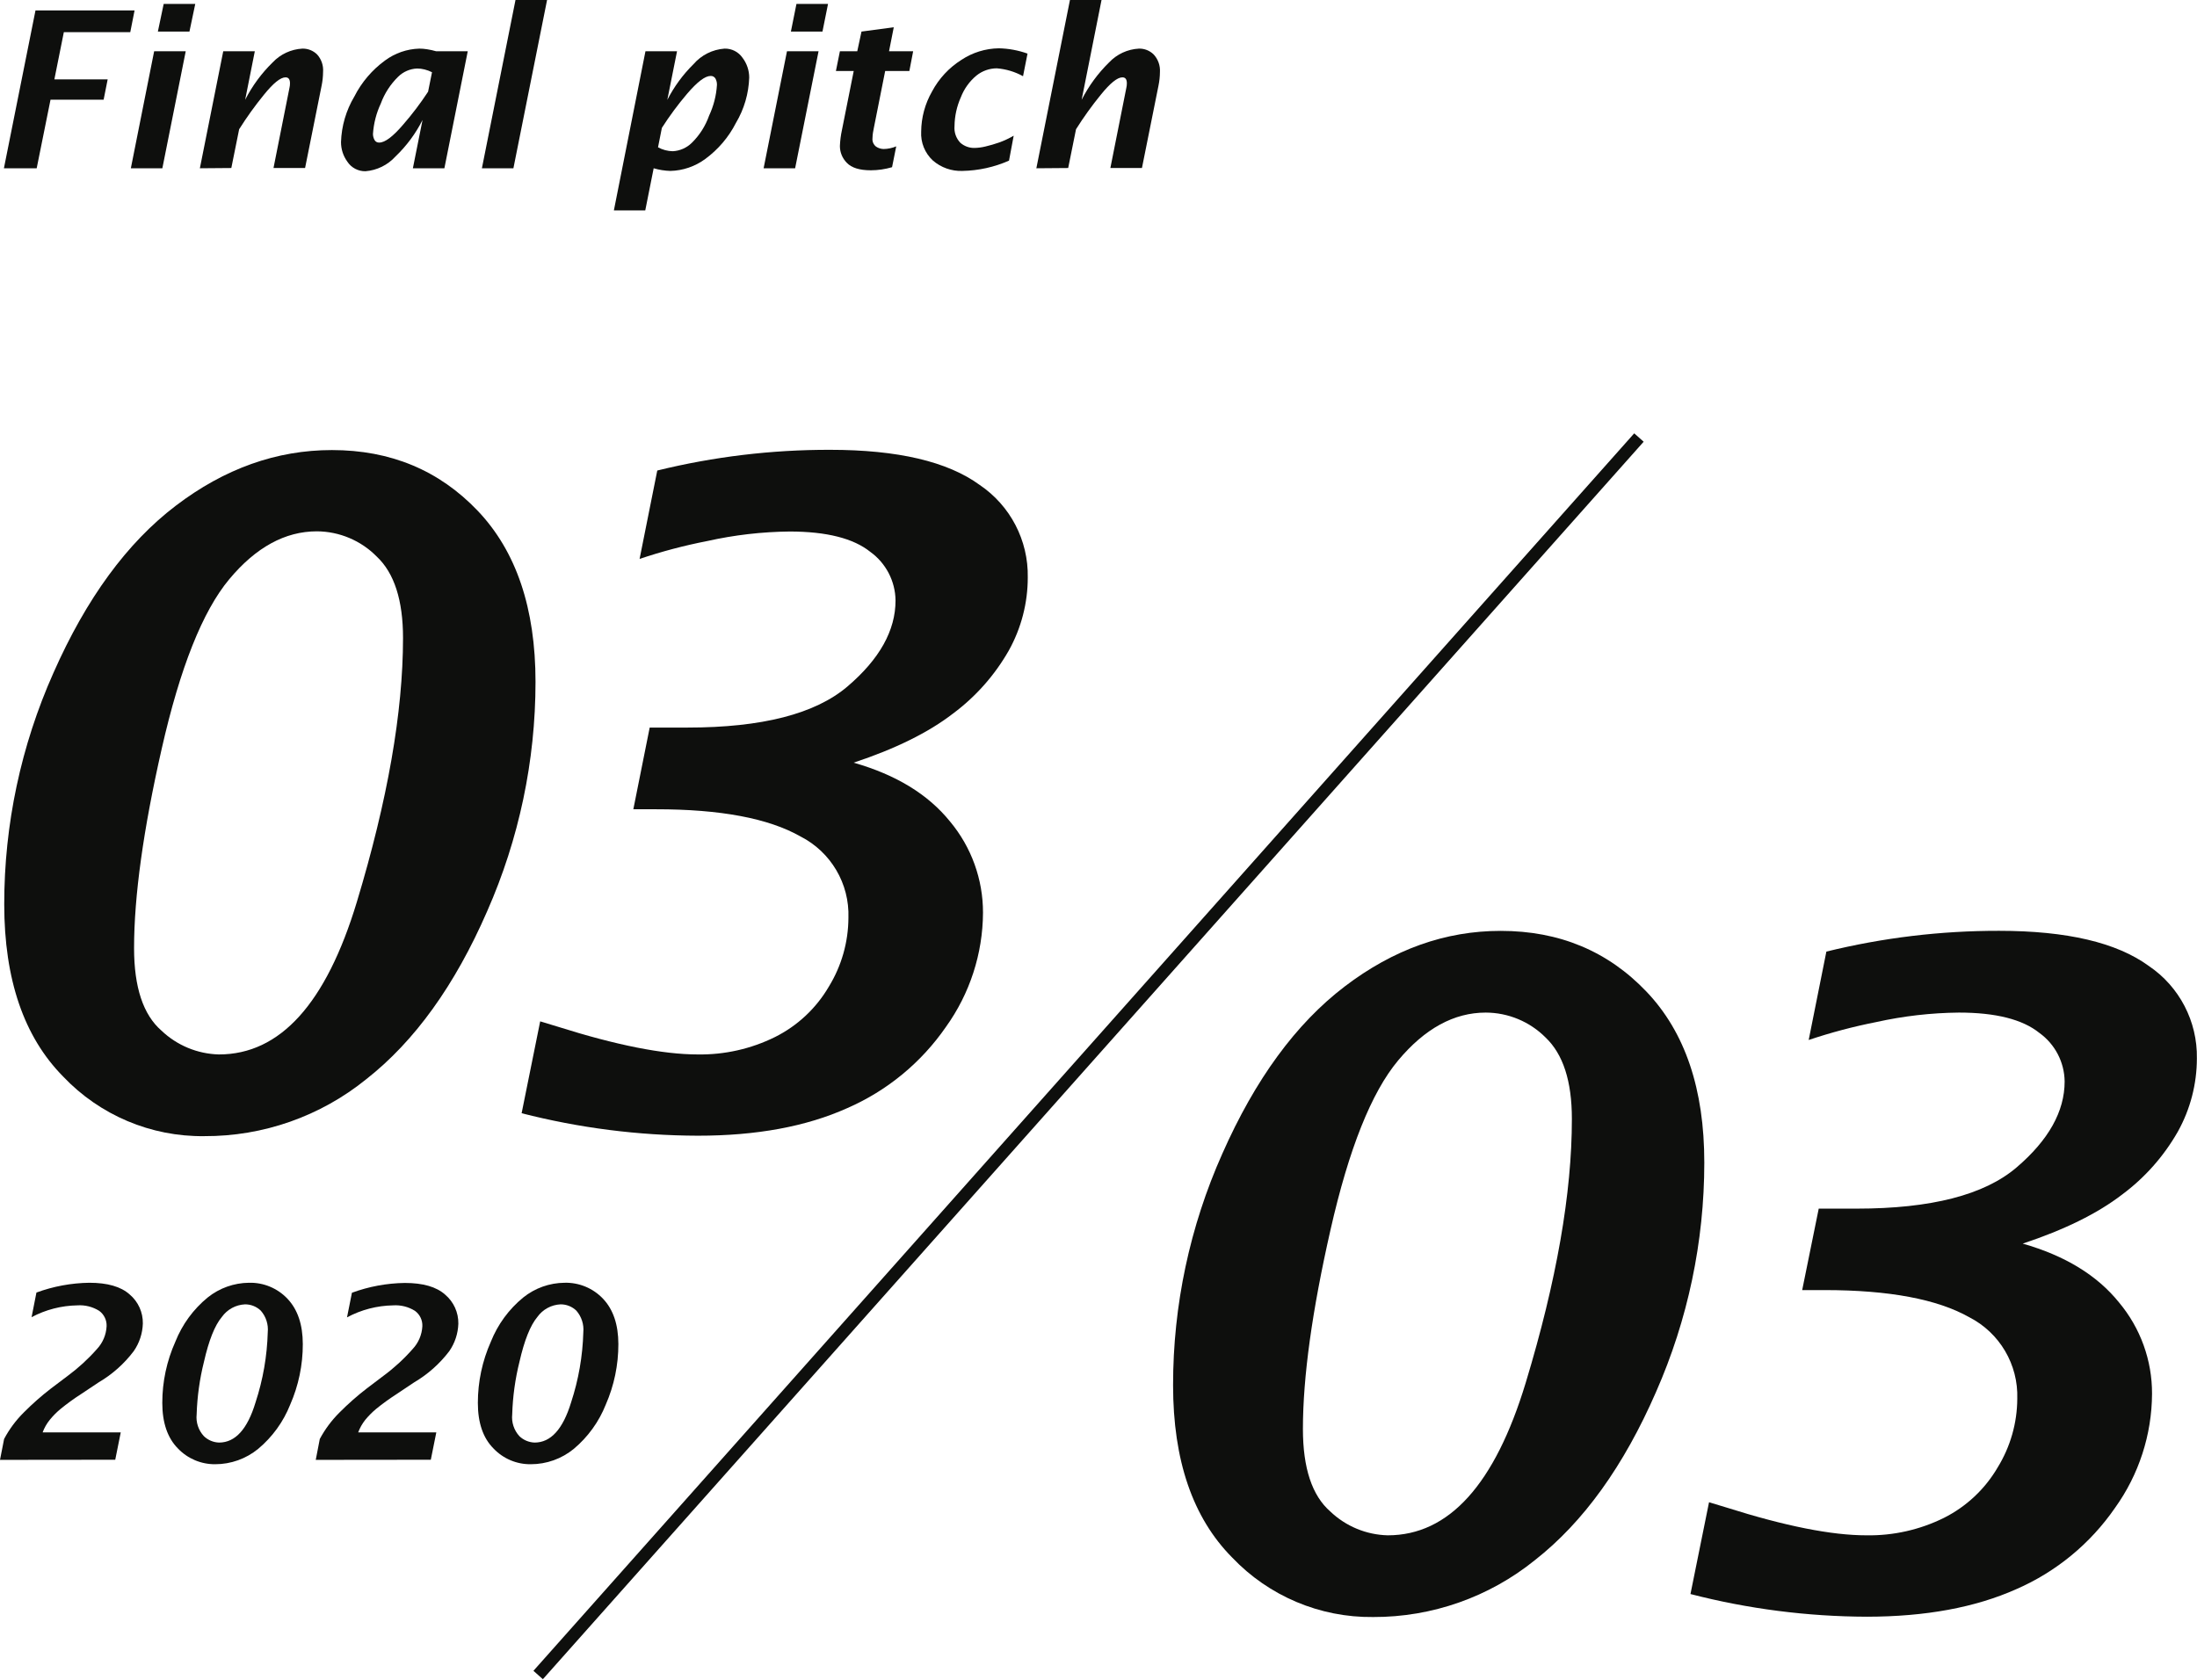
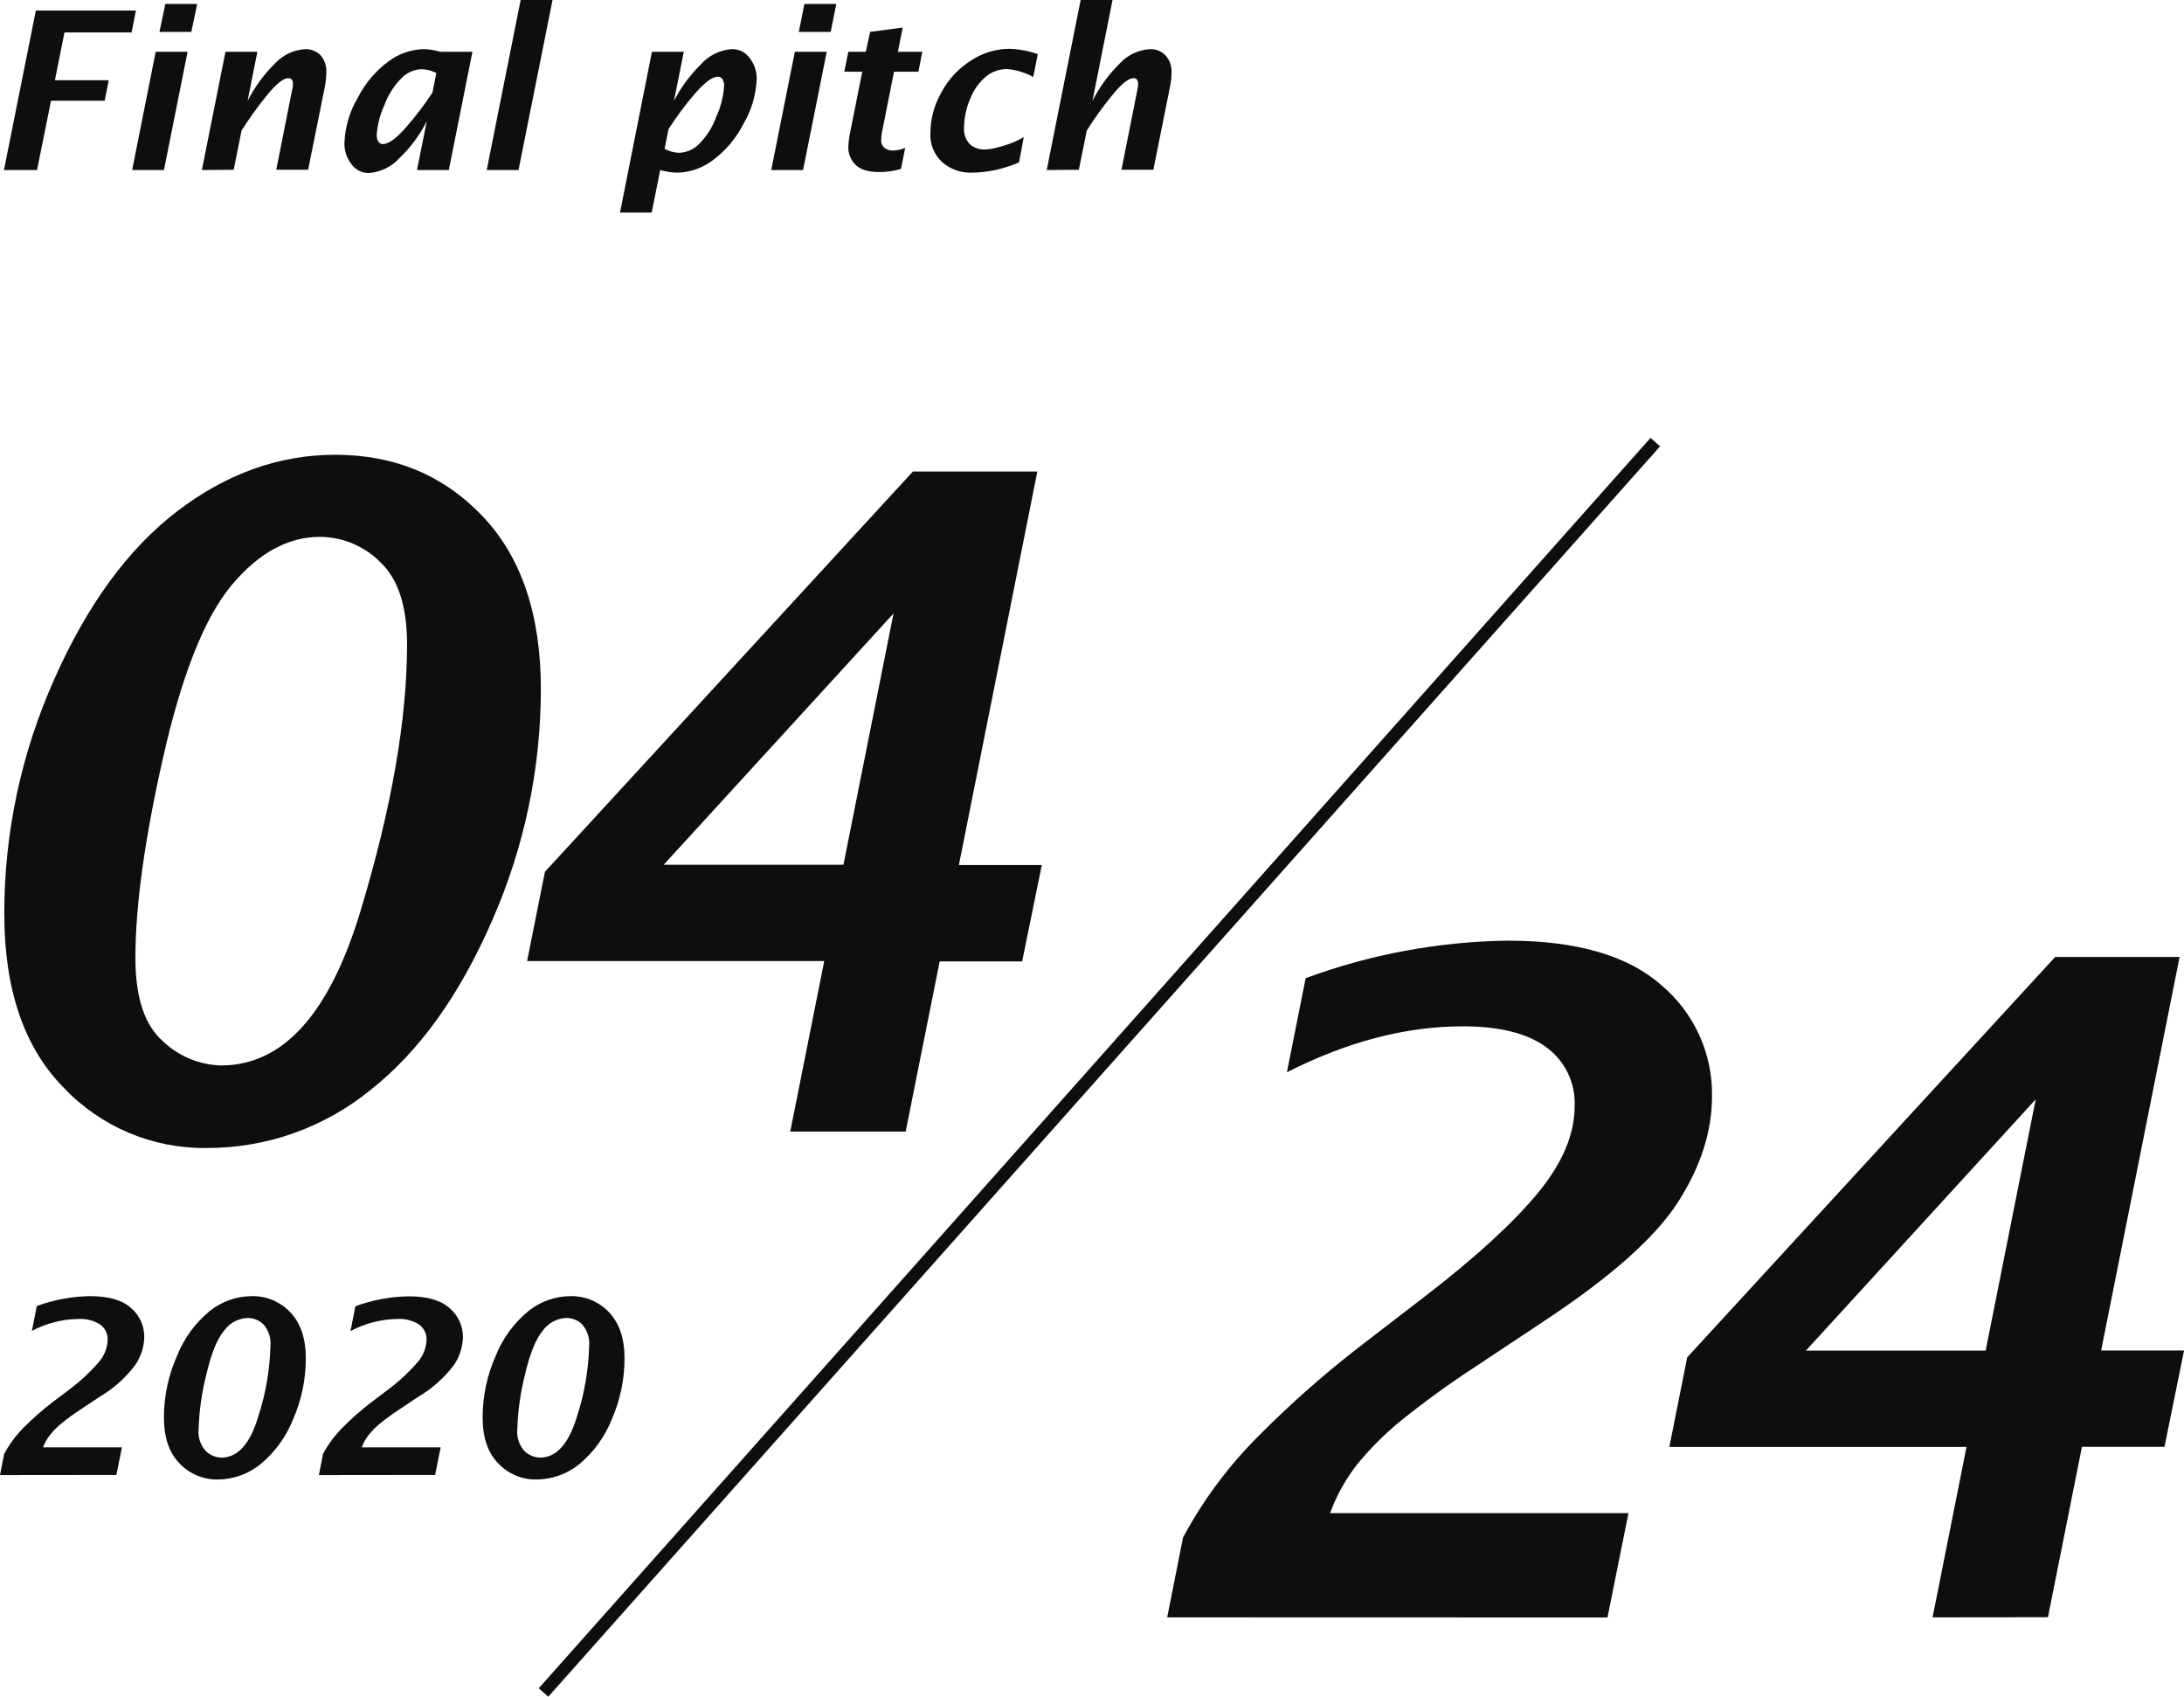
- <svg xmlns="http://www.w3.org/2000/svg" viewBox="0 0 347.9 265.96">
+ <svg xmlns="http://www.w3.org/2000/svg" viewBox="0 0 342.42 265.96">
  <defs>
    <style>.final_pitch_day_cls-1{fill:#0e0f0d;}</style>
  </defs>
  <g id="レイヤー_2" data-name="レイヤー 2">
    <g id="レイヤー_1-2" data-name="レイヤー 1">
-       <path class="final_pitch_day_cls-1" d="M0,231.21l.65-3.31a17.34,17.34,0,0,1,3.12-4.2,43.29,43.29,0,0,1,4.31-3.8l2.65-2a29.73,29.73,0,0,0,4.63-4.25,5.69,5.69,0,0,0,1.52-3.6,2.86,2.86,0,0,0-1.17-2.44,5.78,5.78,0,0,0-3.47-.87A16,16,0,0,0,5,208.61l.77-3.9a25.35,25.35,0,0,1,8.38-1.55c2.86,0,5,.61,6.38,1.85a5.89,5.89,0,0,1,2.09,4.6A8.09,8.09,0,0,1,21.17,214a19,19,0,0,1-5.54,4.93l-2.87,1.91a34.29,34.29,0,0,0-3.15,2.29,12.16,12.16,0,0,0-1.72,1.73,7,7,0,0,0-1.14,2H19.12l-.87,4.33Z" />
+       <path class="final_pitch_day_cls-1" d="M0,231.21l.65-3.31a17.6,17.6,0,0,1,3.12-4.2,44.44,44.44,0,0,1,4.31-3.8l2.65-2a29.73,29.73,0,0,0,4.63-4.25,5.69,5.69,0,0,0,1.52-3.6,2.86,2.86,0,0,0-1.17-2.44,5.78,5.78,0,0,0-3.47-.87A16,16,0,0,0,5,208.61l.77-3.9a25.35,25.35,0,0,1,8.38-1.55c2.86,0,5,.61,6.38,1.85a5.89,5.89,0,0,1,2.09,4.6A8.09,8.09,0,0,1,21.17,214a19,19,0,0,1-5.54,4.93l-2.87,1.91a34.29,34.29,0,0,0-3.15,2.29,12.16,12.16,0,0,0-1.72,1.73,7.24,7.24,0,0,0-1.14,2H19.12l-.87,4.33Z" />
      <path class="final_pitch_day_cls-1" d="M34.08,231.9a8.05,8.05,0,0,1-5.91-2.5c-1.64-1.66-2.47-4.07-2.47-7.21a23.66,23.66,0,0,1,2.07-9.7,17.33,17.33,0,0,1,5.12-7,10.62,10.62,0,0,1,6.54-2.33,8.1,8.1,0,0,1,6.1,2.54q2.41,2.55,2.42,7.17a23.8,23.8,0,0,1-2,9.6,17.6,17.6,0,0,1-5.07,7A10.73,10.73,0,0,1,34.08,231.9Zm.61-3.43q3.86,0,5.78-6.38A39,39,0,0,0,42.4,211a4.53,4.53,0,0,0-1.1-3.42,3.56,3.56,0,0,0-2.5-1,4.77,4.77,0,0,0-3.67,2c-1.12,1.33-2.06,3.7-2.83,7.09A39.32,39.32,0,0,0,31.14,224a4.39,4.39,0,0,0,1.15,3.46A3.62,3.62,0,0,0,34.69,228.47Z" />
-       <path class="final_pitch_day_cls-1" d="M50,231.21l.64-3.31a17.65,17.65,0,0,1,3.13-4.2,43.29,43.29,0,0,1,4.31-3.8l2.64-2a29.28,29.28,0,0,0,4.63-4.25,5.7,5.7,0,0,0,1.53-3.6,2.86,2.86,0,0,0-1.17-2.44,5.8,5.8,0,0,0-3.47-.87,16,16,0,0,0-7.29,1.9l.78-3.9a25.31,25.31,0,0,1,8.38-1.55c2.86,0,5,.61,6.38,1.85a5.89,5.89,0,0,1,2.09,4.6A8.09,8.09,0,0,1,71.14,214a19.23,19.23,0,0,1-5.55,4.93l-2.86,1.91a36.24,36.24,0,0,0-3.16,2.29,13.32,13.32,0,0,0-1.72,1.73,7.22,7.22,0,0,0-1.13,2H69.09l-.87,4.33Z" />
-       <path class="final_pitch_day_cls-1" d="M84.05,231.9a8,8,0,0,1-5.91-2.5c-1.65-1.66-2.47-4.07-2.47-7.21a23.81,23.81,0,0,1,2.06-9.7,17.35,17.35,0,0,1,5.13-7,10.6,10.6,0,0,1,6.53-2.33,8.1,8.1,0,0,1,6.11,2.54q2.41,2.55,2.42,7.17a23.82,23.82,0,0,1-2,9.6,17.68,17.68,0,0,1-5.06,7A10.73,10.73,0,0,1,84.05,231.9Zm.61-3.43q3.84,0,5.78-6.38A39,39,0,0,0,92.37,211a4.57,4.57,0,0,0-1.1-3.42,3.56,3.56,0,0,0-2.51-1,4.78,4.78,0,0,0-3.67,2c-1.11,1.33-2.06,3.7-2.83,7.09A39.2,39.2,0,0,0,81.11,224a4.43,4.43,0,0,0,1.14,3.46A3.66,3.66,0,0,0,84.66,228.47Z" />
-       <path class="final_pitch_day_cls-1" d="M217.44,256.1a30.32,30.32,0,0,1-22.34-9.44q-9.34-9.43-9.34-27.27a89.84,89.84,0,0,1,7.8-36.68q7.8-17.65,19.37-26.47t24.72-8.81q13.9,0,23.07,9.62t9.16,27.09a90.16,90.16,0,0,1-7.65,36.33q-7.67,17.6-19.16,26.61A40.56,40.56,0,0,1,217.44,256.1Zm2.31-12.94q14.53,0,21.85-24.16t7.31-41.78c0-6-1.39-10.26-4.16-12.9a13.43,13.43,0,0,0-9.48-3.95q-7.54,0-13.88,7.59t-10.7,26.81q-4.37,19.23-4.37,31.54,0,9.3,4.34,13.08A13.66,13.66,0,0,0,219.75,243.16Z" />
-       <path class="final_pitch_day_cls-1" d="M267.69,252.46l2.94-14.54,2.77.84q13.92,4.41,22.16,4.4a26.68,26.68,0,0,0,12.26-2.76,20.53,20.53,0,0,0,8.52-8,20.93,20.93,0,0,0,3.1-10.87,14,14,0,0,0-7.6-12.91q-7.6-4.29-22.87-4.3h-3.59L288,191.42h6q17.68,0,25.31-6.51t7.63-13.63a9.61,9.61,0,0,0-4-7.69q-4-3.22-12.75-3.22a63.26,63.26,0,0,0-13.07,1.5,85.46,85.46,0,0,0-10.71,2.84l2.8-14a113.76,113.76,0,0,1,27.35-3.29q16.08,0,23.7,5.56a17.3,17.3,0,0,1,7.62,14.65,23.85,23.85,0,0,1-3,11.57,32.35,32.35,0,0,1-8.85,10q-5.81,4.47-15.73,7.76,10.07,2.87,15.27,9.34a22.4,22.4,0,0,1,5.21,14.44,31.25,31.25,0,0,1-5.86,18.07,36.86,36.86,0,0,1-15.62,12.87q-9.75,4.36-23.68,4.37A113.12,113.12,0,0,1,267.69,252.46Z" />
+       <path class="final_pitch_day_cls-1" d="M50,231.21l.64-3.31a17.65,17.65,0,0,1,3.13-4.2,43.29,43.29,0,0,1,4.31-3.8l2.64-2a29.28,29.28,0,0,0,4.63-4.25,5.7,5.7,0,0,0,1.53-3.6,2.86,2.86,0,0,0-1.17-2.44,5.8,5.8,0,0,0-3.47-.87,16.07,16.07,0,0,0-7.29,1.9l.78-3.9a25.31,25.31,0,0,1,8.38-1.55c2.86,0,5,.61,6.38,1.85a5.89,5.89,0,0,1,2.09,4.6A8.09,8.09,0,0,1,71.14,214a19.23,19.23,0,0,1-5.55,4.93l-2.86,1.91a36.24,36.24,0,0,0-3.16,2.29,13.32,13.32,0,0,0-1.72,1.73,7.22,7.22,0,0,0-1.13,2H69.09l-.87,4.33Z" />
+       <path class="final_pitch_day_cls-1" d="M84.05,231.9a8.05,8.05,0,0,1-5.91-2.5c-1.65-1.66-2.47-4.07-2.47-7.21a23.81,23.81,0,0,1,2.06-9.7,17.35,17.35,0,0,1,5.13-7,10.6,10.6,0,0,1,6.53-2.33,8.1,8.1,0,0,1,6.11,2.54q2.41,2.55,2.42,7.17a23.82,23.82,0,0,1-2,9.6,17.68,17.68,0,0,1-5.06,7A10.73,10.73,0,0,1,84.05,231.9Zm.61-3.43q3.84,0,5.78-6.38A39,39,0,0,0,92.37,211a4.57,4.57,0,0,0-1.1-3.42,3.56,3.56,0,0,0-2.51-1,4.78,4.78,0,0,0-3.67,2c-1.11,1.33-2.06,3.7-2.83,7.09A39.2,39.2,0,0,0,81.11,224a4.43,4.43,0,0,0,1.14,3.46A3.66,3.66,0,0,0,84.66,228.47Z" />
+       <path class="final_pitch_day_cls-1" d="M183,253.51,185.48,241a67.38,67.38,0,0,1,11.82-15.9,160.78,160.78,0,0,1,16.29-14.35l10-7.69Q235.33,194,241.11,187t5.77-13.63a10.8,10.8,0,0,0-4.44-9.22q-4.44-3.28-13.11-3.28-13.37,0-27.56,7.2l2.94-14.75a95.15,95.15,0,0,1,31.68-5.88q16.22,0,24.12,7a22.29,22.29,0,0,1,7.91,17.4q0,8.25-5.32,16.56t-21,18.66l-10.84,7.2a142.22,142.22,0,0,0-11.92,8.67,48.68,48.68,0,0,0-6.5,6.53,27.79,27.79,0,0,0-4.3,7.71h46.78l-3.29,16.36Z" />
+       <path class="final_pitch_day_cls-1" d="M303,253.51l5.32-26.71H261.73l2.8-14.05L322.22,150h19.51l-12.3,61.68h13l-3.07,15.1H326.42l-5.33,26.71ZM283.14,211.7h28.18l7.85-39.39Z" />
      <path class="final_pitch_day_cls-1" d="M32.35,179.94A30.28,30.28,0,0,1,10,170.5Q.68,161.07.67,143.23a89.88,89.88,0,0,1,7.8-36.68q7.8-17.65,19.37-26.46t24.72-8.81q13.92,0,23.08,9.61T84.8,108a90.07,90.07,0,0,1-7.66,36.33Q69.49,161.9,58,170.92A40.48,40.48,0,0,1,32.35,179.94ZM34.66,167q14.55,0,21.85-24.16t7.31-41.78q0-9-4.16-12.91a13.41,13.41,0,0,0-9.48-4q-7.55,0-13.88,7.59T25.6,118.62q-4.37,19.23-4.37,31.54,0,9.3,4.34,13.07A13.69,13.69,0,0,0,34.66,167Z" />
-       <path class="final_pitch_day_cls-1" d="M82.6,176.31l2.94-14.55,2.77.84Q102.23,167,110.48,167a26.67,26.67,0,0,0,12.25-2.76,20.46,20.46,0,0,0,8.53-8,21,21,0,0,0,3.09-10.87,13.93,13.93,0,0,0-7.6-12.9q-7.6-4.31-22.87-4.3h-3.59l2.59-12.94h6q17.68,0,25.31-6.5t7.62-13.64a9.63,9.63,0,0,0-4-7.69q-4-3.21-12.75-3.22a62.7,62.7,0,0,0-13.07,1.51,84,84,0,0,0-10.71,2.83l2.8-14a113.82,113.82,0,0,1,27.35-3.28q16.08,0,23.7,5.56a17.29,17.29,0,0,1,7.62,14.65,23.77,23.77,0,0,1-3,11.57,32.44,32.44,0,0,1-8.85,10q-5.8,4.48-15.73,7.77,10.06,2.86,15.28,9.33a22.47,22.47,0,0,1,5.21,14.44,31.29,31.29,0,0,1-5.87,18.08,36.91,36.91,0,0,1-15.62,12.86q-9.75,4.38-23.67,4.37A113.65,113.65,0,0,1,82.6,176.31Z" />
+       <path class="final_pitch_day_cls-1" d="M123.9,177.36l5.33-26.72H82.64l2.8-14,57.69-62.73h19.51l-12.3,61.68h13l-3.08,15.1H147.33L142,177.36Zm-19.84-41.82h28.18l7.85-39.38Z" />
      <path class="final_pitch_day_cls-1" d="M.62,26.65l5-25H21.31l-.68,3.44H10.11l-1.5,7.48h8.44l-.64,3.22H8L5.81,26.65Z" />
      <path class="final_pitch_day_cls-1" d="M20.72,26.65,24.41,8.12h5L25.71,26.65ZM25,5,25.92.62h5L30,5Z" />
-       <path class="final_pitch_day_cls-1" d="M31.65,26.65l3.7-18.53h5l-1.53,7.69a22.6,22.6,0,0,1,4.35-5.92A7,7,0,0,1,47.88,7.7a3.21,3.21,0,0,1,2.33.92,3.7,3.7,0,0,1,.95,2.77,11.37,11.37,0,0,1-.24,2.22l-2.61,13h-5l2.53-12.71a3,3,0,0,0,.08-.71c0-.63-.23-.94-.71-.94q-1.19,0-3.42,2.76a55,55,0,0,0-3.92,5.46l-1.24,6.14Z" />
-       <path class="final_pitch_day_cls-1" d="M65.38,26.65,66.91,19a21.21,21.21,0,0,1-4.28,5.78,7.19,7.19,0,0,1-4.76,2.34A3.36,3.36,0,0,1,55,25.6a5.24,5.24,0,0,1-1-3.1,15,15,0,0,1,2.11-7.21,16.06,16.06,0,0,1,4.86-5.71A9.61,9.61,0,0,1,66.4,7.7a7.79,7.79,0,0,1,1.22.1,11.65,11.65,0,0,1,1.45.32h5L70.37,26.65Zm2.41-12.13.62-3.08A5.47,5.47,0,0,0,67.23,11a4.83,4.83,0,0,0-1.18-.15,4.55,4.55,0,0,0-3,1.3A11.49,11.49,0,0,0,60.3,16.4a13.45,13.45,0,0,0-1.24,4.82,2,2,0,0,0,.23.92.79.79,0,0,0,.77.44q1.35,0,3.77-2.83A48.09,48.09,0,0,0,67.79,14.52Z" />
+       <path class="final_pitch_day_cls-1" d="M31.65,26.65l3.7-18.53h5l-1.53,7.69a22.6,22.6,0,0,1,4.35-5.92A7,7,0,0,1,47.88,7.7a3.25,3.25,0,0,1,2.34.92,3.73,3.73,0,0,1,.94,2.77,12.14,12.14,0,0,1-.23,2.22l-2.62,13h-5l2.53-12.71a3,3,0,0,0,.09-.71c0-.63-.24-.94-.72-.94-.78,0-1.93.92-3.42,2.76a55,55,0,0,0-3.92,5.46l-1.23,6.14Z" />
+       <path class="final_pitch_day_cls-1" d="M65.38,26.65,66.91,19a21.21,21.21,0,0,1-4.28,5.78,7.19,7.19,0,0,1-4.76,2.34A3.33,3.33,0,0,1,55,25.6,5.19,5.19,0,0,1,54,22.5a15,15,0,0,1,2.11-7.21,16.16,16.16,0,0,1,4.86-5.71A9.61,9.61,0,0,1,66.4,7.7a7.79,7.79,0,0,1,1.22.1,11.65,11.65,0,0,1,1.45.32h5L70.37,26.65ZM67.8,14.52l.61-3.08A5.47,5.47,0,0,0,67.23,11a4.83,4.83,0,0,0-1.18-.15,4.55,4.55,0,0,0-3,1.3A11.49,11.49,0,0,0,60.3,16.4a13.45,13.45,0,0,0-1.24,4.82,2,2,0,0,0,.23.92.79.79,0,0,0,.77.44q1.35,0,3.77-2.83A49.63,49.63,0,0,0,67.8,14.52Z" />
      <path class="final_pitch_day_cls-1" d="M76.31,26.65,81.63,0h5L81.3,26.65Z" />
      <path class="final_pitch_day_cls-1" d="M97.21,33.32l5-25.2h5l-1.54,7.7a22.07,22.07,0,0,1,4.14-5.65,7.17,7.17,0,0,1,4.92-2.47,3.35,3.35,0,0,1,2.85,1.45,5.18,5.18,0,0,1,1.06,3.12,15,15,0,0,1-2.11,7.21,16.18,16.18,0,0,1-4.87,5.71,9.67,9.67,0,0,1-5.5,1.88,10.34,10.34,0,0,1-2.65-.42l-1.33,6.67Zm7.6-13.07-.61,3.08a5,5,0,0,0,2.34.62,4.64,4.64,0,0,0,3-1.32,11.29,11.29,0,0,0,2.75-4.32,13.46,13.46,0,0,0,1.24-4.86,2,2,0,0,0-.23-1,.83.83,0,0,0-.78-.42c-.88,0-2.12.95-3.74,2.85A49.58,49.58,0,0,0,104.81,20.25Z" />
      <path class="final_pitch_day_cls-1" d="M120.92,26.65l3.7-18.53h5l-3.71,18.53ZM125.24,5l.88-4.38h5L130.24,5Z" />
      <path class="final_pitch_day_cls-1" d="M141.26,26.48a12,12,0,0,1-3.35.49c-1.81,0-3.08-.4-3.82-1.19A3.77,3.77,0,0,1,133,23.14a14.45,14.45,0,0,1,.32-2.53l1.87-9.37h-2.82L133,8.12h2.75L136.42,5l5.11-.68-.75,3.8h3.82L144,11.24h-3.83l-1.79,9a8.32,8.32,0,0,0-.22,1.65,1.47,1.47,0,0,0,.58,1.34,2.21,2.21,0,0,0,1.18.37,5.34,5.34,0,0,0,2-.42Z" />
-       <path class="final_pitch_day_cls-1" d="M159.78,25.44a19.11,19.11,0,0,1-7.38,1.63,6.76,6.76,0,0,1-4.68-1.65,5.8,5.8,0,0,1-1.85-4.58,13,13,0,0,1,1.72-6.35,13.31,13.31,0,0,1,4.64-5,11,11,0,0,1,5.94-1.84,14.36,14.36,0,0,1,4.54.84L162,12.07a10.23,10.23,0,0,0-4.17-1.25,5.18,5.18,0,0,0-3.2,1.14,8.41,8.41,0,0,0-2.48,3.45,11.51,11.51,0,0,0-1,4.56,3.39,3.39,0,0,0,.92,2.64,3.31,3.31,0,0,0,2.29.82,7.92,7.92,0,0,0,1.69-.23,21.1,21.1,0,0,0,2.13-.62,13.47,13.47,0,0,0,2.34-1.09Z" />
-       <path class="final_pitch_day_cls-1" d="M164.11,26.65,169.43,0h5l-3.15,15.81a22.81,22.81,0,0,1,4.34-5.92,7,7,0,0,1,4.73-2.19,3.21,3.21,0,0,1,2.33.92,3.74,3.74,0,0,1,1,2.77,11.37,11.37,0,0,1-.24,2.22l-2.61,13h-5l2.53-12.71a3,3,0,0,0,.08-.71c0-.63-.23-.94-.71-.94q-1.19,0-3.42,2.76a55,55,0,0,0-3.92,5.46l-1.24,6.14Z" />
+       <path class="final_pitch_day_cls-1" d="M159.78,25.44a19.11,19.11,0,0,1-7.38,1.63,6.76,6.76,0,0,1-4.68-1.65,5.8,5.8,0,0,1-1.85-4.58,13,13,0,0,1,1.72-6.35,13.31,13.31,0,0,1,4.64-5,11,11,0,0,1,5.94-1.84,14.36,14.36,0,0,1,4.54.84L162,12.07a10.23,10.23,0,0,0-4.17-1.25,5.2,5.2,0,0,0-3.2,1.14,8.41,8.41,0,0,0-2.48,3.45,11.5,11.5,0,0,0-1,4.56,3.39,3.39,0,0,0,.91,2.64,3.31,3.31,0,0,0,2.29.82,7.92,7.92,0,0,0,1.69-.23,21.1,21.1,0,0,0,2.13-.62,13.47,13.47,0,0,0,2.34-1.09Z" />
+       <path class="final_pitch_day_cls-1" d="M164.11,26.65,169.43,0h5l-3.15,15.81a22.81,22.81,0,0,1,4.34-5.92,7,7,0,0,1,4.73-2.19,3.21,3.21,0,0,1,2.33.92,3.7,3.7,0,0,1,1,2.77,11.37,11.37,0,0,1-.24,2.22l-2.61,13h-5l2.53-12.71a3,3,0,0,0,.08-.71c0-.63-.23-.94-.71-.94q-1.19,0-3.42,2.76a55,55,0,0,0-3.92,5.46l-1.24,6.14Z" />
      <rect class="final_pitch_day_cls-1" x="41.23" y="166.31" width="262.29" height="2" transform="translate(-67.2 184.9) rotate(-48.35)" />
    </g>
  </g>
</svg>
